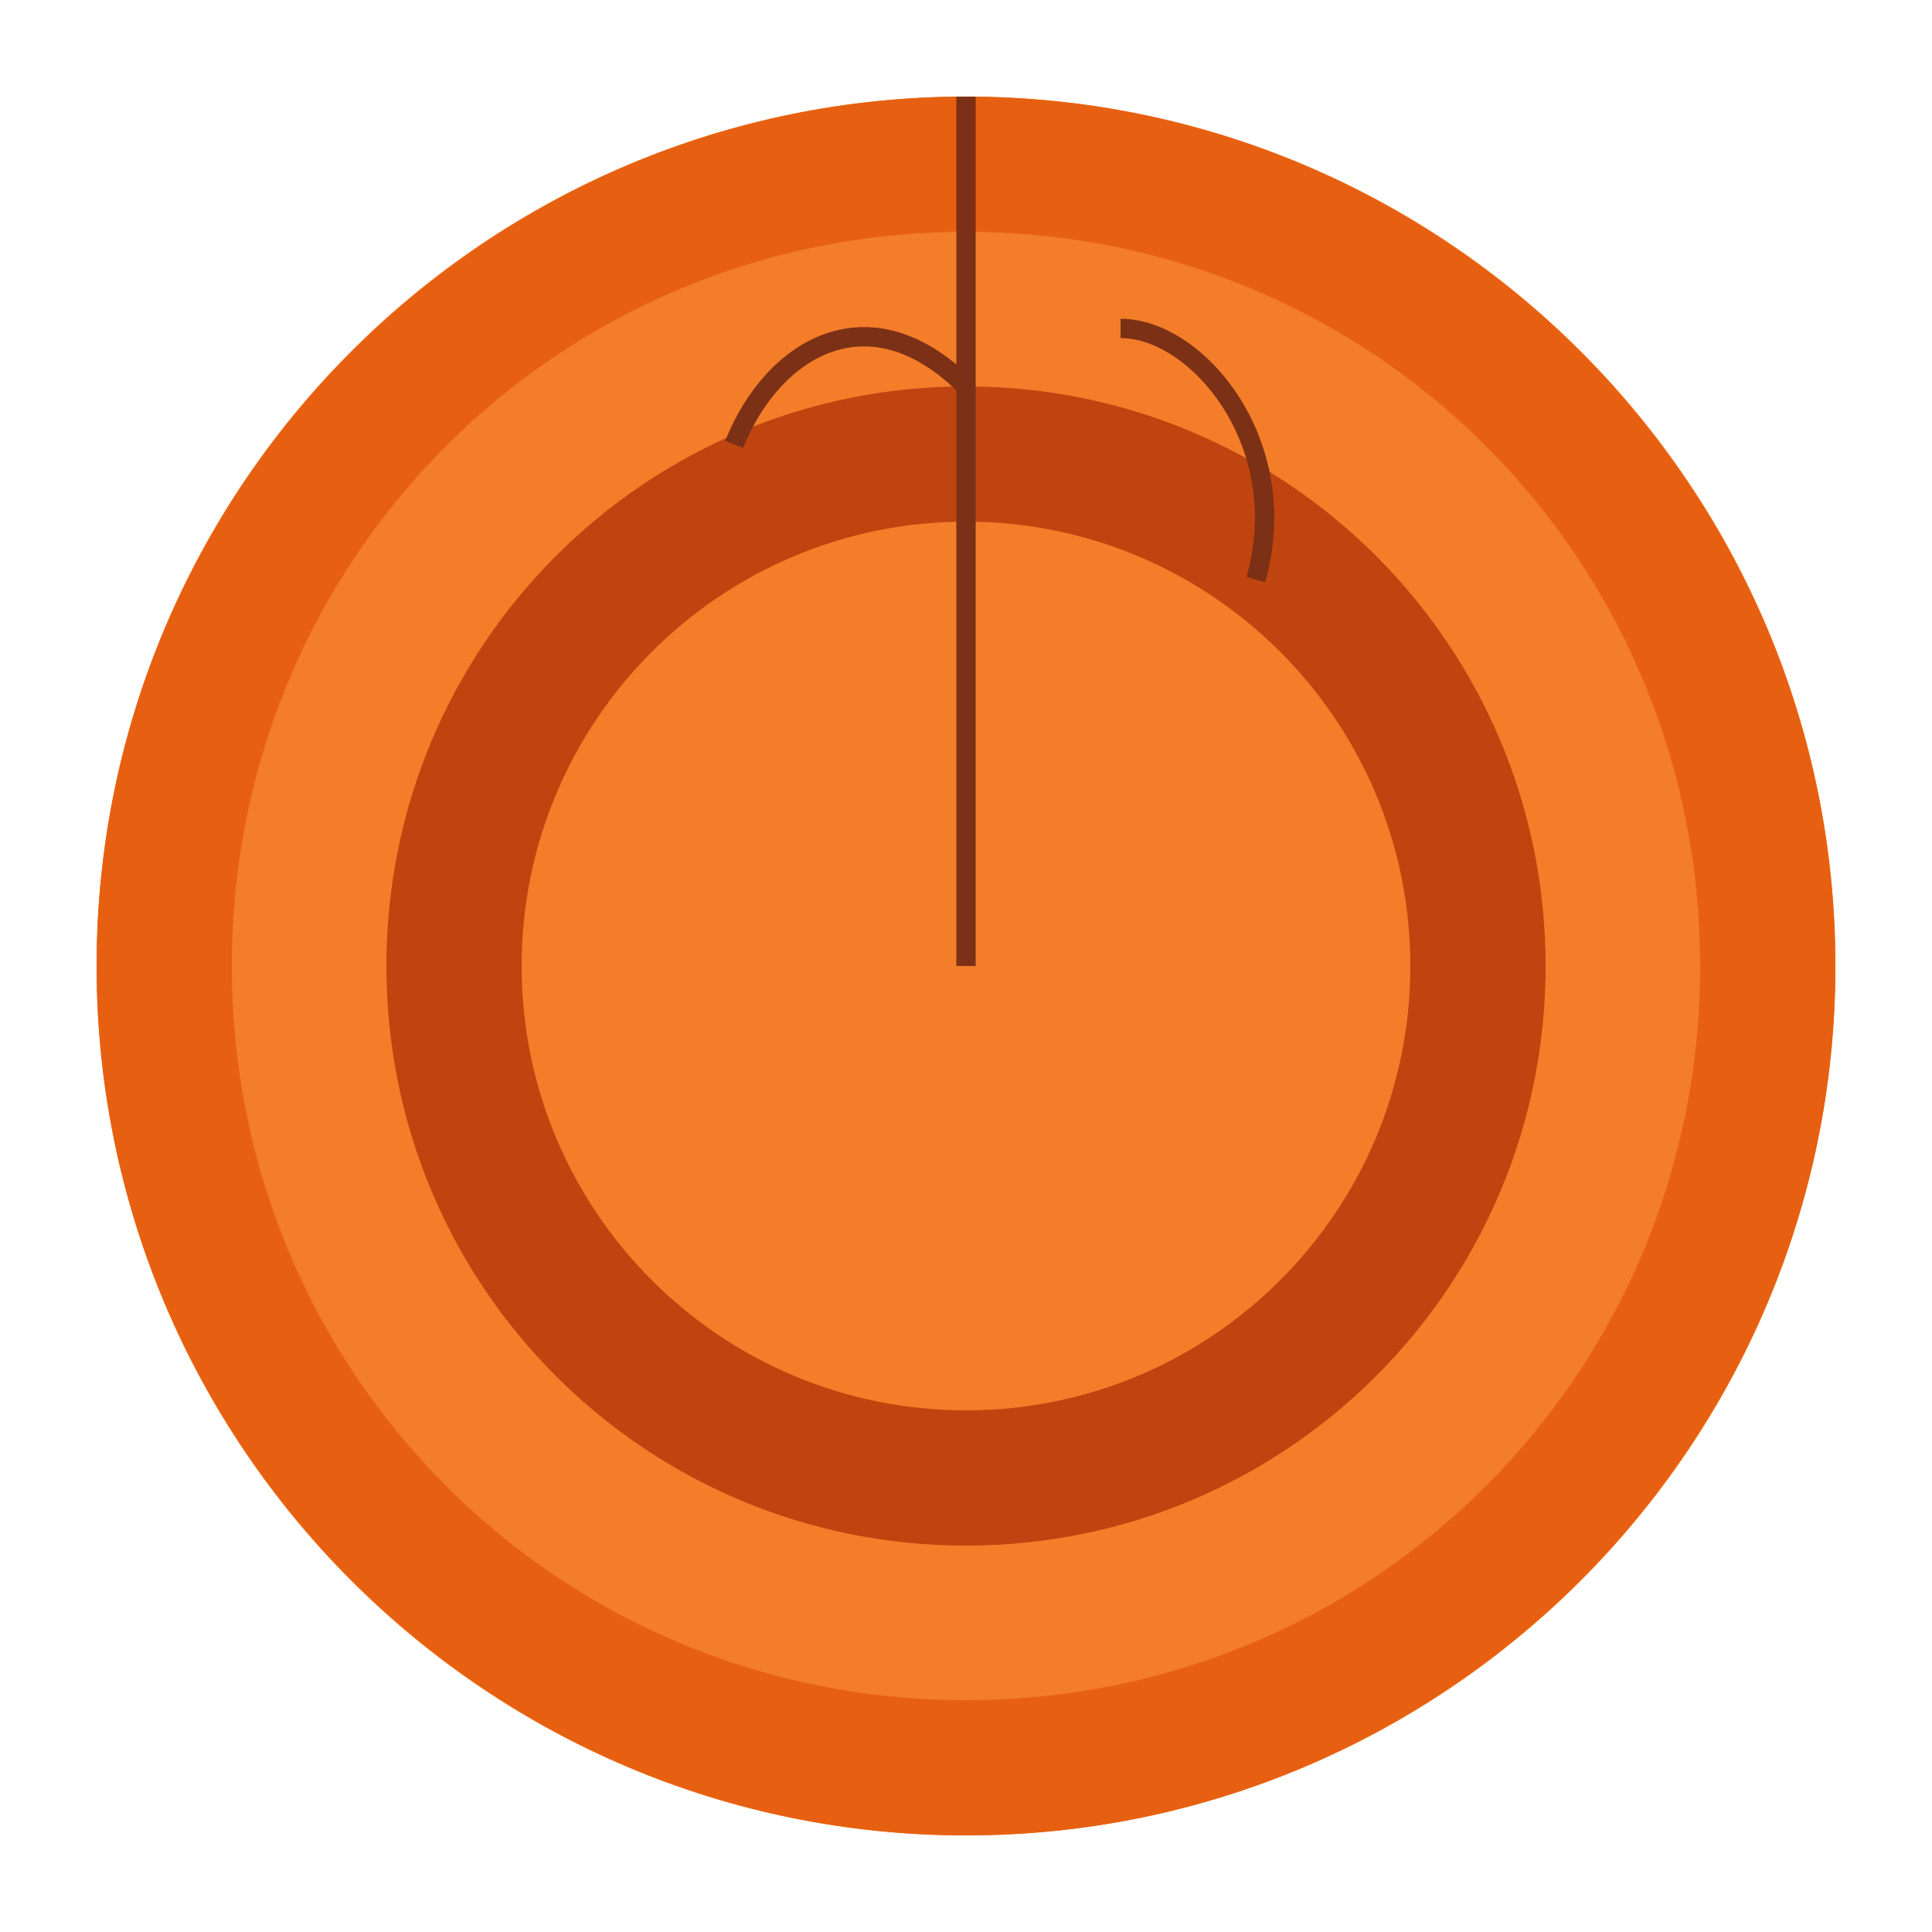
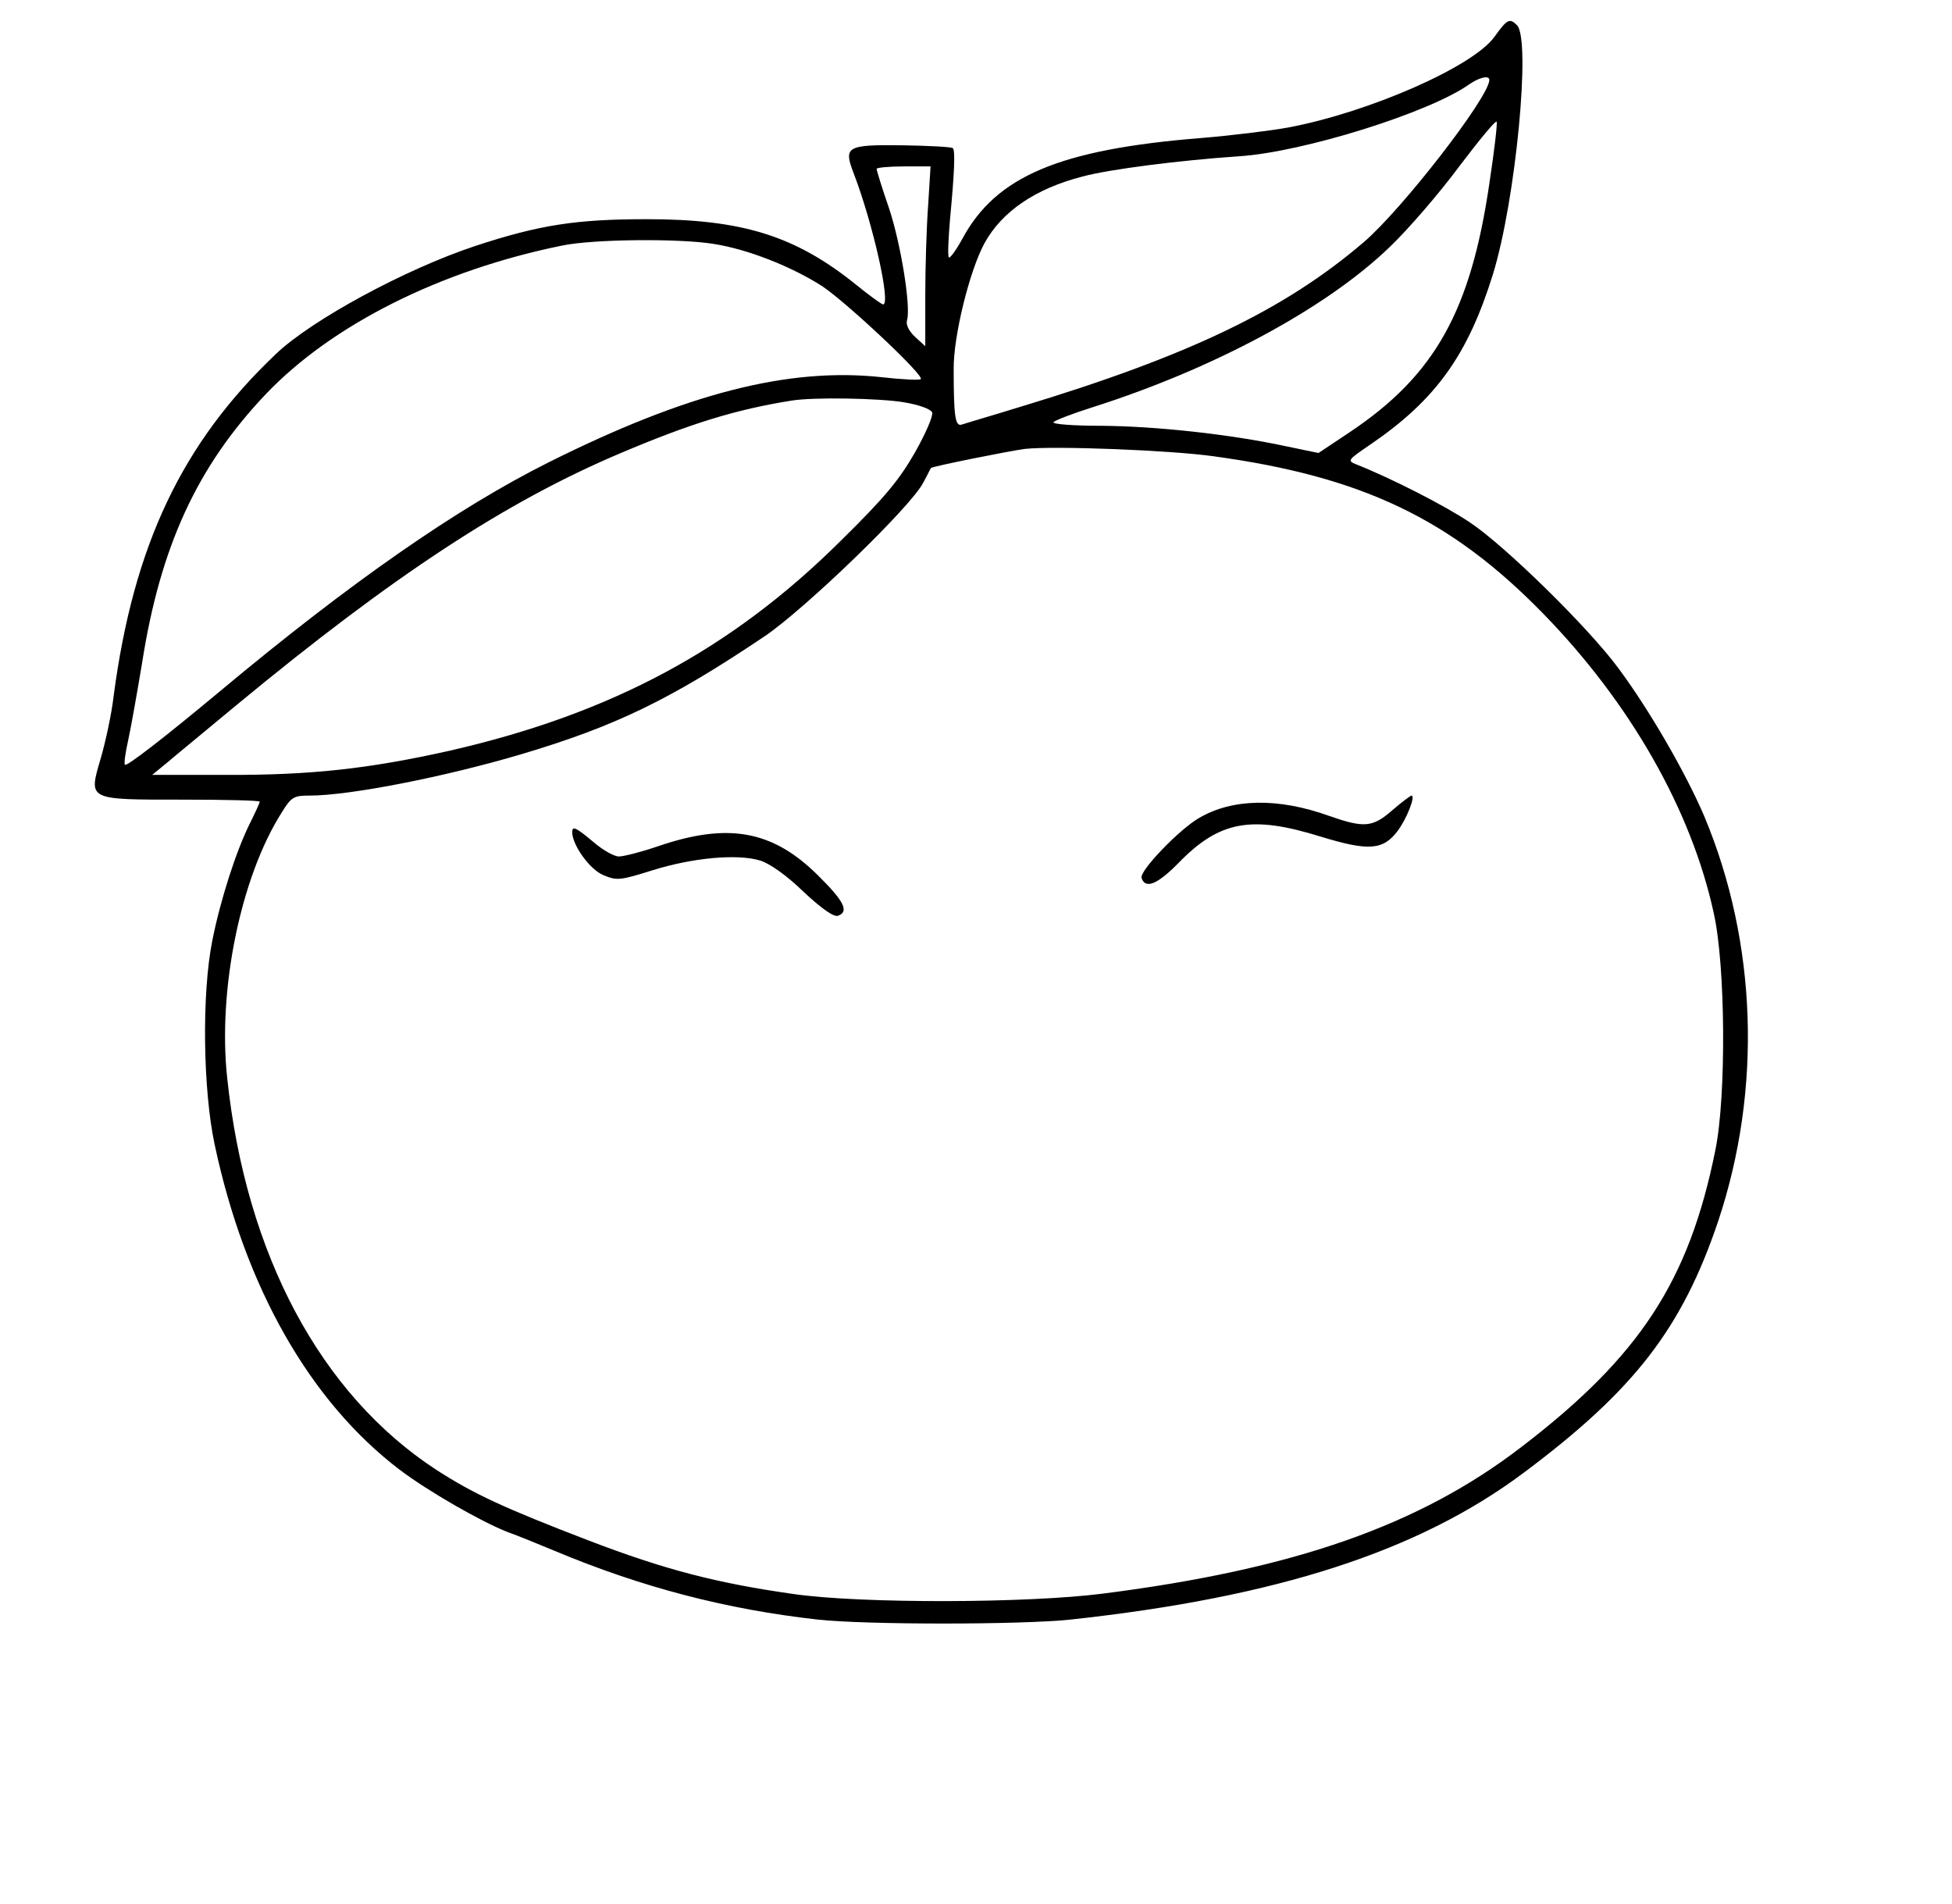
- <svg xmlns="http://www.w3.org/2000/svg" viewBox="0 0 100 100" fill="none">
-   <circle cx="50" cy="50" r="45" fill="#F37D29" />
-   <path d="M50 5C25.2 5 5 25.2 5 50C5 74.8 25.2 95 50 95C74.8 95 95 74.8 95 50C95 25.2 74.8 5 50 5ZM50 12C71.1 12 88 28.9 88 50C88 71.1 71.1 88 50 88C28.9 88 12 71.1 12 50C12 28.9 28.9 12 50 12Z" fill="#E76011" fillOpacity="0.3" />
-   <path d="M50 20C33.4 20 20 33.4 20 50C20 66.6 33.4 80 50 80C66.6 80 80 66.6 80 50C80 33.4 66.6 20 50 20ZM50 27C62.7 27 73 37.3 73 50C73 62.7 62.7 73 50 73C37.3 73 27 62.7 27 50C27 37.3 37.3 27 50 27Z" fill="#C04410" fillOpacity="0.2" />
-   <path d="M50 50L50 5" stroke="#7C3015" strokeWidth="2" />
-   <path d="M50 20C45 15 40 18 38 23" stroke="#7C3015" strokeWidth="2" strokeLinecap="round" />
-   <path d="M58 17C62 17 67 23 65 30" stroke="#7C3015" strokeWidth="2" strokeLinecap="round" />
+ <svg xmlns="http://www.w3.org/2000/svg" version="1.0" width="481pt" height="469pt" viewBox="0 0 481 469" preserveAspectRatio="xMidYMid meet">
+   <g transform="translate(0,469) scale(0.1,-0.1)" fill="#000000" stroke="none">
+     <path d="M3683 4600 c-51 -73 -307 -186 -508 -224 -44 -8 -141 -20 -215 -26 -349 -28 -506 -94 -589 -249 -16 -29 -31 -49 -33 -45 -3 5 -1 47 3 94 11 116 13 169 7 175 -3 3 -58 6 -122 7 -141 2 -148 -3 -122 -70 47 -123 92 -322 72 -322 -3 0 -34 22 -67 49 -149 120 -280 161 -515 161 -174 0 -265 -14 -423 -66 -172 -57 -403 -182 -491 -266 -231 -219 -351 -471 -400 -843 -5 -44 -20 -113 -32 -154 -30 -103 -34 -101 204 -101 103 0 188 -2 188 -5 0 -3 -11 -27 -24 -53 -34 -68 -73 -189 -93 -290 -26 -131 -23 -366 6 -502 75 -352 235 -633 456 -801 70 -53 201 -128 265 -153 25 -9 77 -30 115 -46 217 -91 426 -145 650 -170 118 -13 500 -13 623 0 508 55 858 168 1117 362 273 204 390 356 479 620 108 324 96 685 -34 996 -45 106 -136 264 -213 367 -73 99 -279 301 -365 358 -61 41 -192 108 -280 143 -23 9 -21 11 35 49 161 110 240 220 302 420 56 182 94 578 59 613 -18 18 -24 15 -55 -28z m-13 -107 c-1 -43 -216 -320 -310 -400 -194 -166 -431 -280 -845 -405 -71 -22 -137 -41 -145 -44 -16 -5 -20 18 -20 136 -1 81 39 243 76 311 43 78 125 134 241 164 66 18 240 40 386 50 158 10 470 108 567 177 26 18 50 23 50 11z m0 -255 c-46 -314 -134 -472 -343 -612 l-78 -52 -82 17 c-135 29 -318 49 -452 50 -70 0 -123 4 -119 9 5 5 47 21 94 36 300 95 579 245 735 396 44 42 121 131 170 197 50 66 91 116 93 111 2 -5 -6 -73 -18 -152z m-1383 -55 c-4 -54 -7 -154 -7 -222 l0 -124 -25 23 c-16 15 -23 30 -20 41 10 32 -15 189 -45 278 -17 49 -30 92 -30 95 0 3 30 6 67 6 l66 0 -6 -97z m-528 -94 c84 -13 192 -56 267 -104 60 -40 252 -220 243 -229 -3 -3 -47 -1 -99 5 -228 24 -478 -40 -818 -210 -226 -113 -489 -296 -810 -564 -138 -115 -230 -186 -234 -181 -3 2 1 30 8 61 7 32 22 117 34 189 45 288 136 485 305 663 163 171 430 305 730 366 76 16 290 18 374 4z m468 -390 c37 -6 67 -17 70 -25 3 -8 -16 -52 -42 -98 -39 -68 -74 -111 -184 -219 -268 -266 -564 -425 -961 -516 -200 -45 -346 -61 -553 -60 l-182 0 39 32 c21 18 98 81 170 141 385 318 662 500 946 620 170 72 282 107 420 129 54 9 217 6 277 -4z m763 -133 c366 -50 584 -154 811 -386 216 -221 367 -486 422 -740 29 -129 31 -450 4 -583 -65 -323 -186 -508 -477 -731 -252 -194 -561 -302 -1032 -362 -186 -24 -597 -25 -763 -1 -190 27 -317 60 -505 132 -208 80 -282 114 -375 174 -285 186 -469 530 -515 964 -24 218 33 496 134 655 24 39 30 42 69 42 99 0 333 46 522 102 232 69 368 135 600 291 100 68 361 320 390 378 10 18 18 35 19 36 3 4 193 42 231 47 72 8 358 -3 465 -18z" />
+     <path d="M3431 2694 c-49 -43 -70 -44 -156 -14 -125 45 -238 43 -320 -5 -49 -28 -148 -131 -142 -148 9 -28 39 -16 91 37 101 104 180 118 350 65 118 -36 154 -34 190 14 22 29 45 87 34 87 -2 0 -24 -16 -47 -36z" />
+     <path d="M1410 2640 c0 -32 44 -93 77 -106 33 -14 41 -13 121 12 99 31 209 41 265 24 23 -7 65 -36 107 -77 45 -42 75 -63 85 -59 28 10 15 36 -50 100 -112 111 -222 130 -394 71 -41 -14 -84 -25 -96 -25 -12 0 -40 16 -62 35 -44 37 -53 41 -53 25z" />
+   </g>
</svg>
